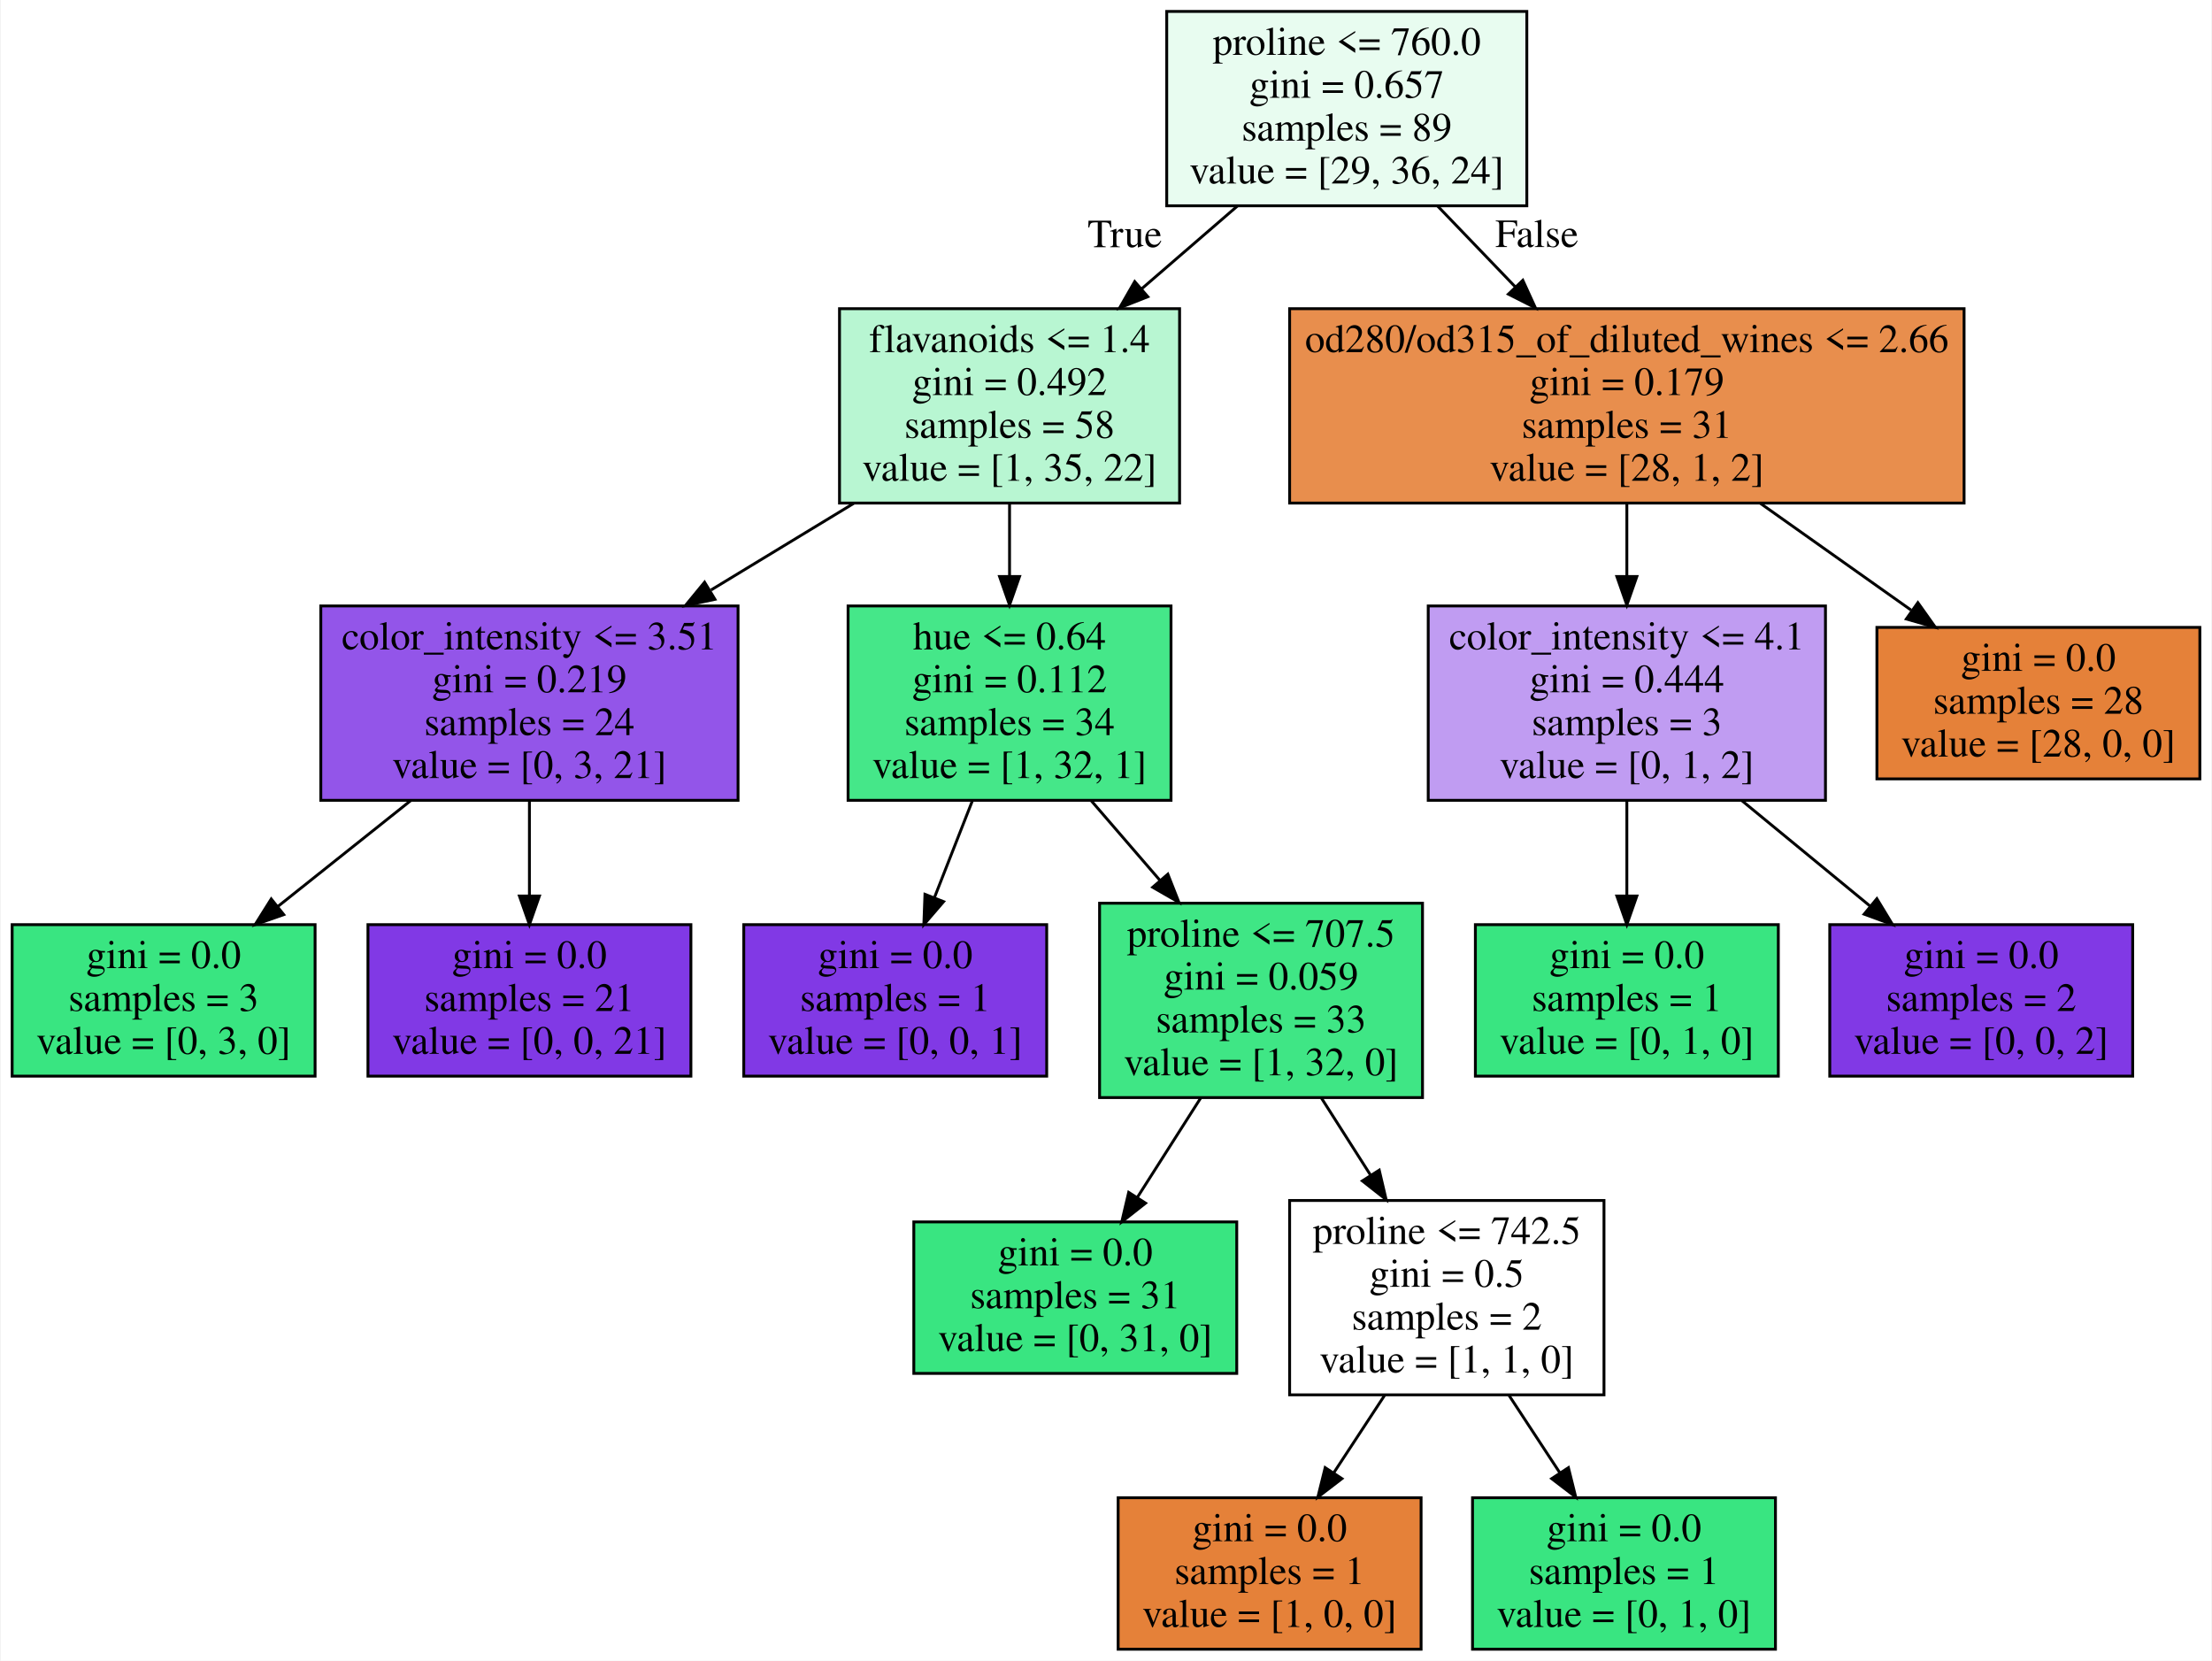
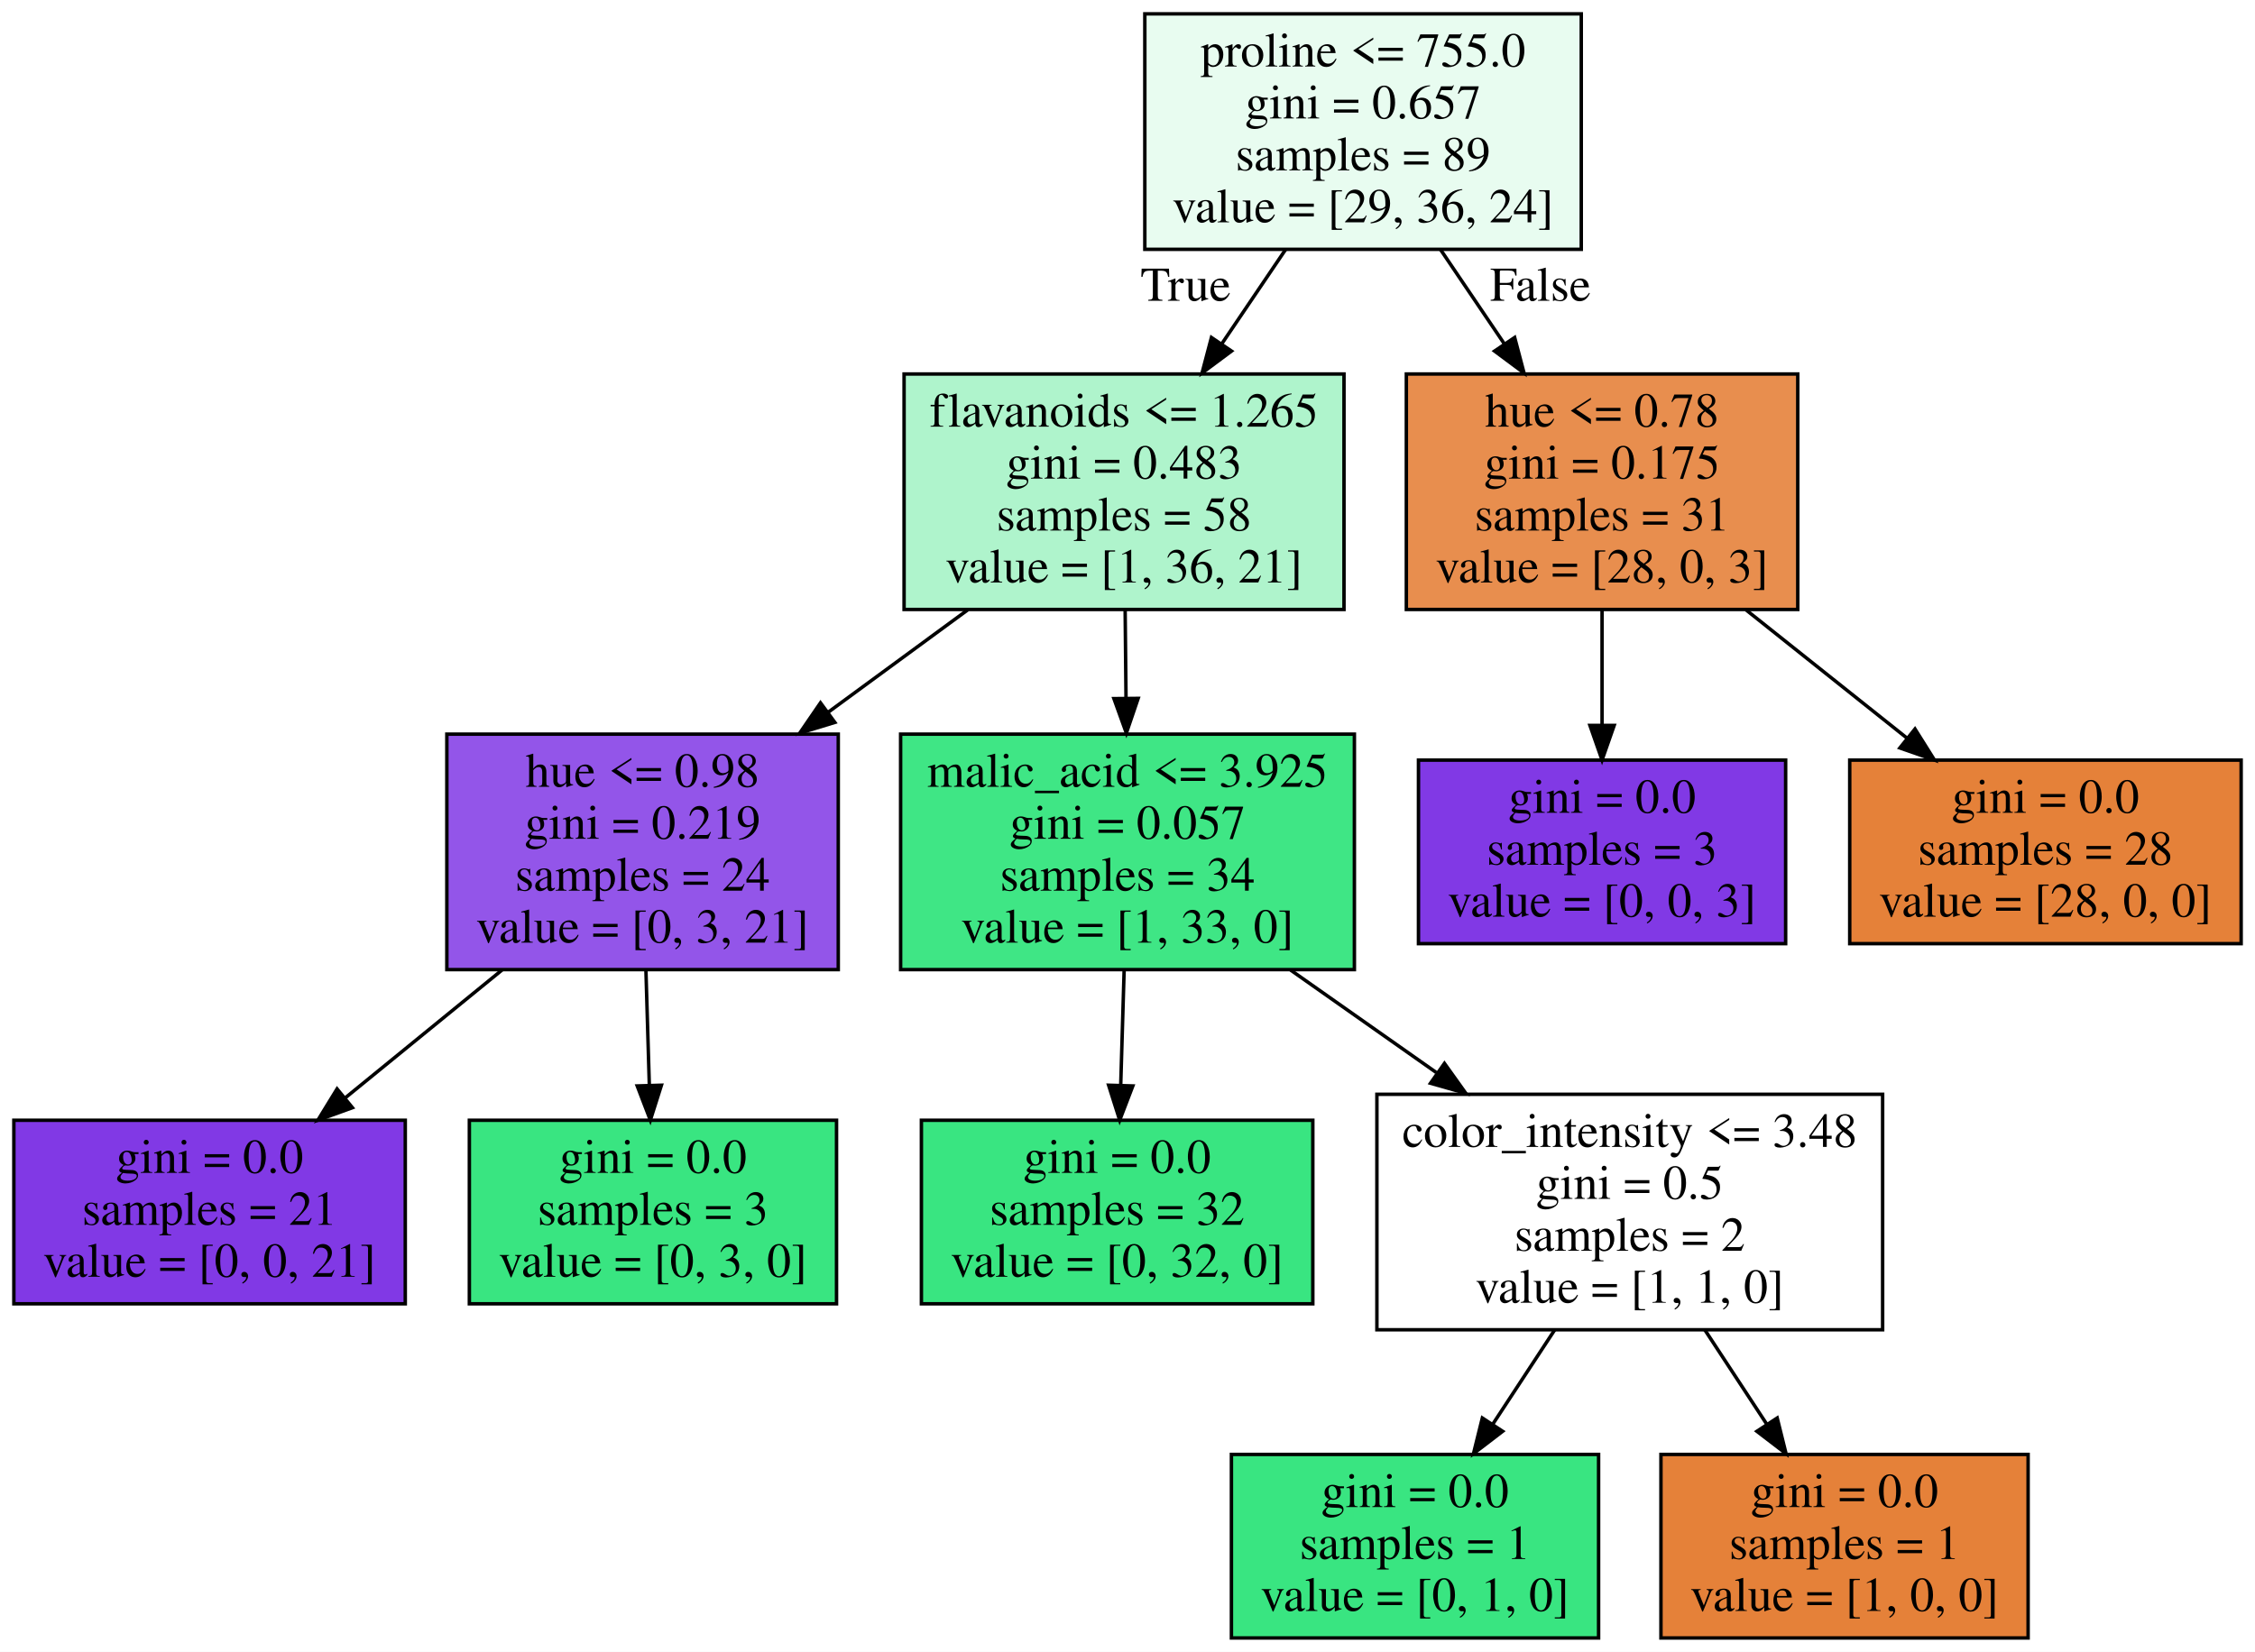
- <svg xmlns="http://www.w3.org/2000/svg" width="774pt" height="581pt" viewBox="0.00 0.00 773.50 581.00">
-   <g id="graph0" class="graph" transform="scale(1 1) rotate(0) translate(4 577)">
-     <polygon fill="white" stroke="transparent" points="-4,4 -4,-577 769.5,-577 769.5,4 -4,4" />
+ <svg xmlns="http://www.w3.org/2000/svg" width="651pt" height="477pt" viewBox="0.00 0.00 651.00 477.00">
+   <g id="graph0" class="graph" transform="scale(1 1) rotate(0) translate(4 473)">
+     <polygon fill="white" stroke="transparent" points="-4,4 -4,-473 647,-473 647,4 -4,4" />
    <g id="node1" class="node">
-       <polygon fill="#e8fcf0" stroke="black" points="530,-573 404,-573 404,-505 530,-505 530,-573" />
-       <text text-anchor="middle" x="467" y="-557.8" font-family="Times,serif" font-size="14.00">proline &lt;= 760.0</text>
-       <text text-anchor="middle" x="467" y="-542.8" font-family="Times,serif" font-size="14.00">gini = 0.657</text>
-       <text text-anchor="middle" x="467" y="-527.8" font-family="Times,serif" font-size="14.00">samples = 89</text>
-       <text text-anchor="middle" x="467" y="-512.8" font-family="Times,serif" font-size="14.00">value = [29, 36, 24]</text>
+       <polygon fill="#e8fcf0" stroke="black" points="452.5,-469 326.5,-469 326.5,-401 452.5,-401 452.5,-469" />
+       <text text-anchor="middle" x="389.5" y="-453.8" font-family="Times,serif" font-size="14.00">proline &lt;= 755.0</text>
+       <text text-anchor="middle" x="389.5" y="-438.8" font-family="Times,serif" font-size="14.00">gini = 0.657</text>
+       <text text-anchor="middle" x="389.5" y="-423.8" font-family="Times,serif" font-size="14.00">samples = 89</text>
+       <text text-anchor="middle" x="389.5" y="-408.8" font-family="Times,serif" font-size="14.00">value = [29, 36, 24]</text>
    </g>
    <g id="node2" class="node">
-       <polygon fill="#b8f6d2" stroke="black" points="408.5,-469 289.5,-469 289.5,-401 408.5,-401 408.5,-469" />
-       <text text-anchor="middle" x="349" y="-453.8" font-family="Times,serif" font-size="14.00">flavanoids &lt;= 1.4</text>
-       <text text-anchor="middle" x="349" y="-438.8" font-family="Times,serif" font-size="14.00">gini = 0.492</text>
-       <text text-anchor="middle" x="349" y="-423.8" font-family="Times,serif" font-size="14.00">samples = 58</text>
-       <text text-anchor="middle" x="349" y="-408.8" font-family="Times,serif" font-size="14.00">value = [1, 35, 22]</text>
+       <polygon fill="#aff4cc" stroke="black" points="384,-365 257,-365 257,-297 384,-297 384,-365" />
+       <text text-anchor="middle" x="320.5" y="-349.8" font-family="Times,serif" font-size="14.00">flavanoids &lt;= 1.265</text>
+       <text text-anchor="middle" x="320.5" y="-334.8" font-family="Times,serif" font-size="14.00">gini = 0.483</text>
+       <text text-anchor="middle" x="320.5" y="-319.8" font-family="Times,serif" font-size="14.00">samples = 58</text>
+       <text text-anchor="middle" x="320.5" y="-304.8" font-family="Times,serif" font-size="14.00">value = [1, 36, 21]</text>
    </g>
    <g id="edge1" class="edge">
-       <path fill="none" stroke="black" d="M428.69,-504.88C417.97,-495.62 406.21,-485.45 395.1,-475.85" />
-       <polygon fill="black" stroke="black" points="397.38,-473.19 387.52,-469.3 392.8,-478.49 397.38,-473.19" />
-       <text text-anchor="middle" x="389.34" y="-490.53" font-family="Times,serif" font-size="14.00">True</text>
+       <path fill="none" stroke="black" d="M367.1,-400.88C361.25,-392.24 354.88,-382.82 348.77,-373.79" />
+       <polygon fill="black" stroke="black" points="351.53,-371.62 343.03,-365.3 345.73,-375.54 351.53,-371.62" />
+       <text text-anchor="middle" x="338.29" y="-386.15" font-family="Times,serif" font-size="14.00">True</text>
+     </g>
+     <g id="node11" class="node">
+       <polygon fill="#e88e4e" stroke="black" points="515,-365 402,-365 402,-297 515,-297 515,-365" />
+       <text text-anchor="middle" x="458.5" y="-349.8" font-family="Times,serif" font-size="14.00">hue &lt;= 0.78</text>
+       <text text-anchor="middle" x="458.5" y="-334.8" font-family="Times,serif" font-size="14.00">gini = 0.175</text>
+       <text text-anchor="middle" x="458.5" y="-319.8" font-family="Times,serif" font-size="14.00">samples = 31</text>
+       <text text-anchor="middle" x="458.5" y="-304.8" font-family="Times,serif" font-size="14.00">value = [28, 0, 3]</text>
+     </g>
+     <g id="edge10" class="edge">
+       <path fill="none" stroke="black" d="M411.9,-400.88C417.75,-392.24 424.12,-382.82 430.23,-373.79" />
+       <polygon fill="black" stroke="black" points="433.27,-375.54 435.97,-365.3 427.47,-371.62 433.27,-375.54" />
+       <text text-anchor="middle" x="440.71" y="-386.15" font-family="Times,serif" font-size="14.00">False</text>
+     </g>
+     <g id="node3" class="node">
+       <polygon fill="#9355e9" stroke="black" points="238,-261 125,-261 125,-193 238,-193 238,-261" />
+       <text text-anchor="middle" x="181.5" y="-245.8" font-family="Times,serif" font-size="14.00">hue &lt;= 0.98</text>
+       <text text-anchor="middle" x="181.5" y="-230.8" font-family="Times,serif" font-size="14.00">gini = 0.219</text>
+       <text text-anchor="middle" x="181.5" y="-215.8" font-family="Times,serif" font-size="14.00">samples = 24</text>
+       <text text-anchor="middle" x="181.5" y="-200.8" font-family="Times,serif" font-size="14.00">value = [0, 3, 21]</text>
+     </g>
+     <g id="edge2" class="edge">
+       <path fill="none" stroke="black" d="M275.37,-296.88C262.5,-287.44 248.36,-277.06 235.04,-267.29" />
+       <polygon fill="black" stroke="black" points="237.01,-264.39 226.88,-261.3 232.87,-270.04 237.01,-264.39" />
+     </g>
+     <g id="node6" class="node">
+       <polygon fill="#3fe685" stroke="black" points="387,-261 256,-261 256,-193 387,-193 387,-261" />
+       <text text-anchor="middle" x="321.5" y="-245.8" font-family="Times,serif" font-size="14.00">malic_acid &lt;= 3.925</text>
+       <text text-anchor="middle" x="321.5" y="-230.8" font-family="Times,serif" font-size="14.00">gini = 0.057</text>
+       <text text-anchor="middle" x="321.5" y="-215.8" font-family="Times,serif" font-size="14.00">samples = 34</text>
+       <text text-anchor="middle" x="321.5" y="-200.8" font-family="Times,serif" font-size="14.00">value = [1, 33, 0]</text>
+     </g>
+     <g id="edge5" class="edge">
+       <path fill="none" stroke="black" d="M320.82,-296.88C320.9,-288.78 320.99,-279.98 321.07,-271.47" />
+       <polygon fill="black" stroke="black" points="324.58,-271.33 321.17,-261.3 317.58,-271.26 324.58,-271.33" />
+     </g>
+     <g id="node4" class="node">
+       <polygon fill="#8139e5" stroke="black" points="113,-149.5 0,-149.5 0,-96.5 113,-96.5 113,-149.5" />
+       <text text-anchor="middle" x="56.5" y="-134.3" font-family="Times,serif" font-size="14.00">gini = 0.0</text>
+       <text text-anchor="middle" x="56.5" y="-119.3" font-family="Times,serif" font-size="14.00">samples = 21</text>
+       <text text-anchor="middle" x="56.5" y="-104.3" font-family="Times,serif" font-size="14.00">value = [0, 0, 21]</text>
+     </g>
+     <g id="edge3" class="edge">
+       <path fill="none" stroke="black" d="M140.92,-192.88C126.36,-181.01 109.99,-167.65 95.56,-155.88" />
+       <polygon fill="black" stroke="black" points="97.74,-153.13 87.77,-149.52 93.31,-158.55 97.74,-153.13" />
+     </g>
+     <g id="node5" class="node">
+       <polygon fill="#39e581" stroke="black" points="237.5,-149.5 131.5,-149.5 131.5,-96.5 237.5,-96.5 237.5,-149.5" />
+       <text text-anchor="middle" x="184.5" y="-134.3" font-family="Times,serif" font-size="14.00">gini = 0.0</text>
+       <text text-anchor="middle" x="184.5" y="-119.3" font-family="Times,serif" font-size="14.00">samples = 3</text>
+       <text text-anchor="middle" x="184.5" y="-104.3" font-family="Times,serif" font-size="14.00">value = [0, 3, 0]</text>
+     </g>
+     <g id="edge4" class="edge">
+       <path fill="none" stroke="black" d="M182.47,-192.88C182.79,-182.22 183.14,-170.35 183.46,-159.52" />
+       <polygon fill="black" stroke="black" points="186.95,-159.62 183.75,-149.52 179.96,-159.41 186.95,-159.62" />
+     </g>
+     <g id="node7" class="node">
+       <polygon fill="#39e581" stroke="black" points="375,-149.5 262,-149.5 262,-96.5 375,-96.5 375,-149.5" />
+       <text text-anchor="middle" x="318.5" y="-134.3" font-family="Times,serif" font-size="14.00">gini = 0.0</text>
+       <text text-anchor="middle" x="318.5" y="-119.3" font-family="Times,serif" font-size="14.00">samples = 32</text>
+       <text text-anchor="middle" x="318.5" y="-104.3" font-family="Times,serif" font-size="14.00">value = [0, 32, 0]</text>
+     </g>
+     <g id="edge6" class="edge">
+       <path fill="none" stroke="black" d="M320.53,-192.88C320.21,-182.22 319.86,-170.35 319.54,-159.52" />
+       <polygon fill="black" stroke="black" points="323.04,-159.41 319.25,-149.52 316.05,-159.62 323.04,-159.41" />
+     </g>
+     <g id="node8" class="node">
+       <polygon fill="#ffffff" stroke="black" points="539.5,-157 393.5,-157 393.5,-89 539.5,-89 539.5,-157" />
+       <text text-anchor="middle" x="466.5" y="-141.8" font-family="Times,serif" font-size="14.00">color_intensity &lt;= 3.48</text>
+       <text text-anchor="middle" x="466.5" y="-126.8" font-family="Times,serif" font-size="14.00">gini = 0.5</text>
+       <text text-anchor="middle" x="466.5" y="-111.8" font-family="Times,serif" font-size="14.00">samples = 2</text>
+       <text text-anchor="middle" x="466.5" y="-96.8" font-family="Times,serif" font-size="14.00">value = [1, 1, 0]</text>
+     </g>
+     <g id="edge7" class="edge">
+       <path fill="none" stroke="black" d="M368.58,-192.88C382,-183.44 396.75,-173.06 410.64,-163.29" />
+       <polygon fill="black" stroke="black" points="413,-165.92 419.16,-157.3 408.97,-160.19 413,-165.92" />
+     </g>
+     <g id="node9" class="node">
+       <polygon fill="#39e581" stroke="black" points="457.5,-53 351.5,-53 351.5,0 457.5,0 457.5,-53" />
+       <text text-anchor="middle" x="404.5" y="-37.8" font-family="Times,serif" font-size="14.00">gini = 0.0</text>
+       <text text-anchor="middle" x="404.5" y="-22.8" font-family="Times,serif" font-size="14.00">samples = 1</text>
+       <text text-anchor="middle" x="404.5" y="-7.8" font-family="Times,serif" font-size="14.00">value = [0, 1, 0]</text>
+     </g>
+     <g id="edge8" class="edge">
+       <path fill="none" stroke="black" d="M444.82,-88.95C439.05,-80.17 432.82,-70.66 427.01,-61.82" />
+       <polygon fill="black" stroke="black" points="429.8,-59.68 421.39,-53.24 423.94,-63.52 429.8,-59.68" />
+     </g>
+     <g id="node10" class="node">
+       <polygon fill="#e58139" stroke="black" points="581.5,-53 475.5,-53 475.5,0 581.5,0 581.5,-53" />
+       <text text-anchor="middle" x="528.5" y="-37.8" font-family="Times,serif" font-size="14.00">gini = 0.0</text>
+       <text text-anchor="middle" x="528.5" y="-22.8" font-family="Times,serif" font-size="14.00">samples = 1</text>
+       <text text-anchor="middle" x="528.5" y="-7.8" font-family="Times,serif" font-size="14.00">value = [1, 0, 0]</text>
+     </g>
+     <g id="edge9" class="edge">
+       <path fill="none" stroke="black" d="M488.18,-88.95C493.95,-80.17 500.18,-70.66 505.99,-61.82" />
+       <polygon fill="black" stroke="black" points="509.06,-63.52 511.61,-53.24 503.2,-59.68 509.06,-63.52" />
+     </g>
+     <g id="node12" class="node">
+       <polygon fill="#8139e5" stroke="black" points="511.5,-253.5 405.5,-253.5 405.5,-200.5 511.5,-200.5 511.5,-253.5" />
+       <text text-anchor="middle" x="458.5" y="-238.3" font-family="Times,serif" font-size="14.00">gini = 0.0</text>
+       <text text-anchor="middle" x="458.5" y="-223.3" font-family="Times,serif" font-size="14.00">samples = 3</text>
+       <text text-anchor="middle" x="458.5" y="-208.3" font-family="Times,serif" font-size="14.00">value = [0, 0, 3]</text>
+     </g>
+     <g id="edge11" class="edge">
+       <path fill="none" stroke="black" d="M458.5,-296.88C458.5,-286.33 458.5,-274.6 458.5,-263.85" />
+       <polygon fill="black" stroke="black" points="462,-263.52 458.5,-253.52 455,-263.52 462,-263.52" />
    </g>
    <g id="node13" class="node">
-       <polygon fill="#e88e4d" stroke="black" points="683,-469 447,-469 447,-401 683,-401 683,-469" />
-       <text text-anchor="middle" x="565" y="-453.8" font-family="Times,serif" font-size="14.00">od280/od315_of_diluted_wines &lt;= 2.66</text>
-       <text text-anchor="middle" x="565" y="-438.8" font-family="Times,serif" font-size="14.00">gini = 0.179</text>
-       <text text-anchor="middle" x="565" y="-423.8" font-family="Times,serif" font-size="14.00">samples = 31</text>
-       <text text-anchor="middle" x="565" y="-408.8" font-family="Times,serif" font-size="14.00">value = [28, 1, 2]</text>
+       <polygon fill="#e58139" stroke="black" points="643,-253.5 530,-253.5 530,-200.5 643,-200.5 643,-253.5" />
+       <text text-anchor="middle" x="586.5" y="-238.3" font-family="Times,serif" font-size="14.00">gini = 0.0</text>
+       <text text-anchor="middle" x="586.5" y="-223.3" font-family="Times,serif" font-size="14.00">samples = 28</text>
+       <text text-anchor="middle" x="586.5" y="-208.3" font-family="Times,serif" font-size="14.00">value = [28, 0, 0]</text>
    </g>
    <g id="edge12" class="edge">
-       <path fill="none" stroke="black" d="M498.82,-504.88C507.46,-495.89 516.92,-486.04 525.92,-476.68" />
-       <polygon fill="black" stroke="black" points="528.6,-478.94 533.01,-469.3 523.55,-474.09 528.6,-478.94" />
-       <text text-anchor="middle" x="533.51" y="-490.59" font-family="Times,serif" font-size="14.00">False</text>
-     </g>
-     <g id="node3" class="node">
-       <polygon fill="#9355e9" stroke="black" points="254,-365 108,-365 108,-297 254,-297 254,-365" />
-       <text text-anchor="middle" x="181" y="-349.8" font-family="Times,serif" font-size="14.00">color_intensity &lt;= 3.51</text>
-       <text text-anchor="middle" x="181" y="-334.8" font-family="Times,serif" font-size="14.00">gini = 0.219</text>
-       <text text-anchor="middle" x="181" y="-319.8" font-family="Times,serif" font-size="14.00">samples = 24</text>
-       <text text-anchor="middle" x="181" y="-304.8" font-family="Times,serif" font-size="14.00">value = [0, 3, 21]</text>
-     </g>
-     <g id="edge2" class="edge">
-       <path fill="none" stroke="black" d="M294.46,-400.88C278.53,-391.21 260.99,-380.56 244.56,-370.59" />
-       <polygon fill="black" stroke="black" points="245.92,-367.32 235.56,-365.12 242.29,-373.31 245.92,-367.32" />
-     </g>
-     <g id="node6" class="node">
-       <polygon fill="#45e789" stroke="black" points="405.5,-365 292.5,-365 292.5,-297 405.5,-297 405.5,-365" />
-       <text text-anchor="middle" x="349" y="-349.8" font-family="Times,serif" font-size="14.00">hue &lt;= 0.64</text>
-       <text text-anchor="middle" x="349" y="-334.8" font-family="Times,serif" font-size="14.00">gini = 0.112</text>
-       <text text-anchor="middle" x="349" y="-319.8" font-family="Times,serif" font-size="14.00">samples = 34</text>
-       <text text-anchor="middle" x="349" y="-304.8" font-family="Times,serif" font-size="14.00">value = [1, 32, 1]</text>
-     </g>
-     <g id="edge5" class="edge">
-       <path fill="none" stroke="black" d="M349,-400.88C349,-392.78 349,-383.98 349,-375.47" />
-       <polygon fill="black" stroke="black" points="352.5,-375.3 349,-365.3 345.5,-375.3 352.5,-375.3" />
-     </g>
-     <g id="node4" class="node">
-       <polygon fill="#39e581" stroke="black" points="106,-253.5 0,-253.5 0,-200.5 106,-200.5 106,-253.5" />
-       <text text-anchor="middle" x="53" y="-238.3" font-family="Times,serif" font-size="14.00">gini = 0.0</text>
-       <text text-anchor="middle" x="53" y="-223.3" font-family="Times,serif" font-size="14.00">samples = 3</text>
-       <text text-anchor="middle" x="53" y="-208.3" font-family="Times,serif" font-size="14.00">value = [0, 3, 0]</text>
-     </g>
-     <g id="edge3" class="edge">
-       <path fill="none" stroke="black" d="M139.44,-296.88C124.54,-285.01 107.77,-271.65 93,-259.88" />
-       <polygon fill="black" stroke="black" points="95.03,-257.01 85.03,-253.52 90.66,-262.49 95.03,-257.01" />
-     </g>
-     <g id="node5" class="node">
-       <polygon fill="#8139e5" stroke="black" points="237.5,-253.5 124.5,-253.5 124.5,-200.5 237.5,-200.5 237.5,-253.5" />
-       <text text-anchor="middle" x="181" y="-238.3" font-family="Times,serif" font-size="14.00">gini = 0.0</text>
-       <text text-anchor="middle" x="181" y="-223.3" font-family="Times,serif" font-size="14.00">samples = 21</text>
-       <text text-anchor="middle" x="181" y="-208.3" font-family="Times,serif" font-size="14.00">value = [0, 0, 21]</text>
-     </g>
-     <g id="edge4" class="edge">
-       <path fill="none" stroke="black" d="M181,-296.88C181,-286.33 181,-274.6 181,-263.85" />
-       <polygon fill="black" stroke="black" points="184.5,-263.52 181,-253.52 177.5,-263.52 184.5,-263.52" />
-     </g>
-     <g id="node7" class="node">
-       <polygon fill="#8139e5" stroke="black" points="362,-253.5 256,-253.5 256,-200.5 362,-200.5 362,-253.5" />
-       <text text-anchor="middle" x="309" y="-238.3" font-family="Times,serif" font-size="14.00">gini = 0.0</text>
-       <text text-anchor="middle" x="309" y="-223.3" font-family="Times,serif" font-size="14.00">samples = 1</text>
-       <text text-anchor="middle" x="309" y="-208.3" font-family="Times,serif" font-size="14.00">value = [0, 0, 1]</text>
-     </g>
-     <g id="edge6" class="edge">
-       <path fill="none" stroke="black" d="M336.01,-296.88C331.74,-286 326.99,-273.86 322.67,-262.85" />
-       <polygon fill="black" stroke="black" points="325.92,-261.55 319.01,-253.52 319.4,-264.11 325.92,-261.55" />
-     </g>
-     <g id="node8" class="node">
-       <polygon fill="#3fe685" stroke="black" points="493.5,-261 380.5,-261 380.5,-193 493.5,-193 493.5,-261" />
-       <text text-anchor="middle" x="437" y="-245.8" font-family="Times,serif" font-size="14.00">proline &lt;= 707.5</text>
-       <text text-anchor="middle" x="437" y="-230.8" font-family="Times,serif" font-size="14.00">gini = 0.059</text>
-       <text text-anchor="middle" x="437" y="-215.8" font-family="Times,serif" font-size="14.00">samples = 33</text>
-       <text text-anchor="middle" x="437" y="-200.8" font-family="Times,serif" font-size="14.00">value = [1, 32, 0]</text>
-     </g>
-     <g id="edge7" class="edge">
-       <path fill="none" stroke="black" d="M377.57,-296.88C385.26,-287.98 393.66,-278.24 401.66,-268.96" />
-       <polygon fill="black" stroke="black" points="404.39,-271.16 408.27,-261.3 399.09,-266.58 404.39,-271.16" />
-     </g>
-     <g id="node9" class="node">
-       <polygon fill="#39e581" stroke="black" points="428.5,-149.5 315.5,-149.5 315.5,-96.5 428.5,-96.5 428.5,-149.5" />
-       <text text-anchor="middle" x="372" y="-134.3" font-family="Times,serif" font-size="14.00">gini = 0.0</text>
-       <text text-anchor="middle" x="372" y="-119.3" font-family="Times,serif" font-size="14.00">samples = 31</text>
-       <text text-anchor="middle" x="372" y="-104.3" font-family="Times,serif" font-size="14.00">value = [0, 31, 0]</text>
-     </g>
-     <g id="edge8" class="edge">
-       <path fill="none" stroke="black" d="M415.9,-192.88C408.82,-181.78 400.91,-169.37 393.78,-158.18" />
-       <polygon fill="black" stroke="black" points="396.59,-156.07 388.26,-149.52 390.69,-159.83 396.59,-156.07" />
-     </g>
-     <g id="node10" class="node">
-       <polygon fill="#ffffff" stroke="black" points="557,-157 447,-157 447,-89 557,-89 557,-157" />
-       <text text-anchor="middle" x="502" y="-141.8" font-family="Times,serif" font-size="14.00">proline &lt;= 742.5</text>
-       <text text-anchor="middle" x="502" y="-126.8" font-family="Times,serif" font-size="14.00">gini = 0.5</text>
-       <text text-anchor="middle" x="502" y="-111.8" font-family="Times,serif" font-size="14.00">samples = 2</text>
-       <text text-anchor="middle" x="502" y="-96.8" font-family="Times,serif" font-size="14.00">value = [1, 1, 0]</text>
-     </g>
-     <g id="edge9" class="edge">
-       <path fill="none" stroke="black" d="M458.1,-192.88C463.61,-184.24 469.62,-174.82 475.37,-165.79" />
-       <polygon fill="black" stroke="black" points="478.36,-167.61 480.78,-157.3 472.45,-163.85 478.36,-167.61" />
-     </g>
-     <g id="node11" class="node">
-       <polygon fill="#e58139" stroke="black" points="493,-53 387,-53 387,0 493,0 493,-53" />
-       <text text-anchor="middle" x="440" y="-37.8" font-family="Times,serif" font-size="14.00">gini = 0.0</text>
-       <text text-anchor="middle" x="440" y="-22.8" font-family="Times,serif" font-size="14.00">samples = 1</text>
-       <text text-anchor="middle" x="440" y="-7.8" font-family="Times,serif" font-size="14.00">value = [1, 0, 0]</text>
-     </g>
-     <g id="edge10" class="edge">
-       <path fill="none" stroke="black" d="M480.32,-88.95C474.55,-80.17 468.32,-70.66 462.51,-61.82" />
-       <polygon fill="black" stroke="black" points="465.3,-59.68 456.89,-53.24 459.44,-63.52 465.3,-59.68" />
-     </g>
-     <g id="node12" class="node">
-       <polygon fill="#39e581" stroke="black" points="617,-53 511,-53 511,0 617,0 617,-53" />
-       <text text-anchor="middle" x="564" y="-37.8" font-family="Times,serif" font-size="14.00">gini = 0.0</text>
-       <text text-anchor="middle" x="564" y="-22.8" font-family="Times,serif" font-size="14.00">samples = 1</text>
-       <text text-anchor="middle" x="564" y="-7.8" font-family="Times,serif" font-size="14.00">value = [0, 1, 0]</text>
-     </g>
-     <g id="edge11" class="edge">
-       <path fill="none" stroke="black" d="M523.68,-88.95C529.45,-80.17 535.68,-70.66 541.49,-61.82" />
-       <polygon fill="black" stroke="black" points="544.56,-63.52 547.11,-53.24 538.7,-59.68 544.56,-63.52" />
-     </g>
-     <g id="node14" class="node">
-       <polygon fill="#c09cf2" stroke="black" points="634.5,-365 495.5,-365 495.5,-297 634.5,-297 634.5,-365" />
-       <text text-anchor="middle" x="565" y="-349.8" font-family="Times,serif" font-size="14.00">color_intensity &lt;= 4.1</text>
-       <text text-anchor="middle" x="565" y="-334.8" font-family="Times,serif" font-size="14.00">gini = 0.444</text>
-       <text text-anchor="middle" x="565" y="-319.8" font-family="Times,serif" font-size="14.00">samples = 3</text>
-       <text text-anchor="middle" x="565" y="-304.8" font-family="Times,serif" font-size="14.00">value = [0, 1, 2]</text>
-     </g>
-     <g id="edge13" class="edge">
-       <path fill="none" stroke="black" d="M565,-400.88C565,-392.78 565,-383.98 565,-375.47" />
-       <polygon fill="black" stroke="black" points="568.5,-375.3 565,-365.3 561.5,-375.3 568.5,-375.3" />
-     </g>
-     <g id="node17" class="node">
-       <polygon fill="#e58139" stroke="black" points="765.5,-357.5 652.5,-357.5 652.5,-304.5 765.5,-304.5 765.5,-357.5" />
-       <text text-anchor="middle" x="709" y="-342.3" font-family="Times,serif" font-size="14.00">gini = 0.0</text>
-       <text text-anchor="middle" x="709" y="-327.3" font-family="Times,serif" font-size="14.00">samples = 28</text>
-       <text text-anchor="middle" x="709" y="-312.3" font-family="Times,serif" font-size="14.00">value = [28, 0, 0]</text>
-     </g>
-     <g id="edge16" class="edge">
-       <path fill="none" stroke="black" d="M611.75,-400.88C628.68,-388.9 647.73,-375.4 664.46,-363.55" />
-       <polygon fill="black" stroke="black" points="666.83,-366.16 672.97,-357.52 662.79,-360.44 666.83,-366.16" />
-     </g>
-     <g id="node15" class="node">
-       <polygon fill="#39e581" stroke="black" points="618,-253.5 512,-253.5 512,-200.5 618,-200.5 618,-253.5" />
-       <text text-anchor="middle" x="565" y="-238.3" font-family="Times,serif" font-size="14.00">gini = 0.0</text>
-       <text text-anchor="middle" x="565" y="-223.3" font-family="Times,serif" font-size="14.00">samples = 1</text>
-       <text text-anchor="middle" x="565" y="-208.3" font-family="Times,serif" font-size="14.00">value = [0, 1, 0]</text>
-     </g>
-     <g id="edge14" class="edge">
-       <path fill="none" stroke="black" d="M565,-296.88C565,-286.33 565,-274.6 565,-263.85" />
-       <polygon fill="black" stroke="black" points="568.5,-263.52 565,-253.52 561.5,-263.52 568.5,-263.52" />
-     </g>
-     <g id="node16" class="node">
-       <polygon fill="#8139e5" stroke="black" points="742,-253.5 636,-253.5 636,-200.5 742,-200.5 742,-253.5" />
-       <text text-anchor="middle" x="689" y="-238.3" font-family="Times,serif" font-size="14.00">gini = 0.0</text>
-       <text text-anchor="middle" x="689" y="-223.3" font-family="Times,serif" font-size="14.00">samples = 2</text>
-       <text text-anchor="middle" x="689" y="-208.3" font-family="Times,serif" font-size="14.00">value = [0, 0, 2]</text>
-     </g>
-     <g id="edge15" class="edge">
-       <path fill="none" stroke="black" d="M605.26,-296.88C619.7,-285.01 635.94,-271.65 650.25,-259.88" />
-       <polygon fill="black" stroke="black" points="652.48,-262.58 657.98,-253.52 648.03,-257.17 652.48,-262.58" />
+       <path fill="none" stroke="black" d="M500.06,-296.88C514.96,-285.01 531.73,-271.65 546.5,-259.88" />
+       <polygon fill="black" stroke="black" points="548.84,-262.49 554.47,-253.52 544.47,-257.01 548.84,-262.49" />
    </g>
  </g>
</svg>
